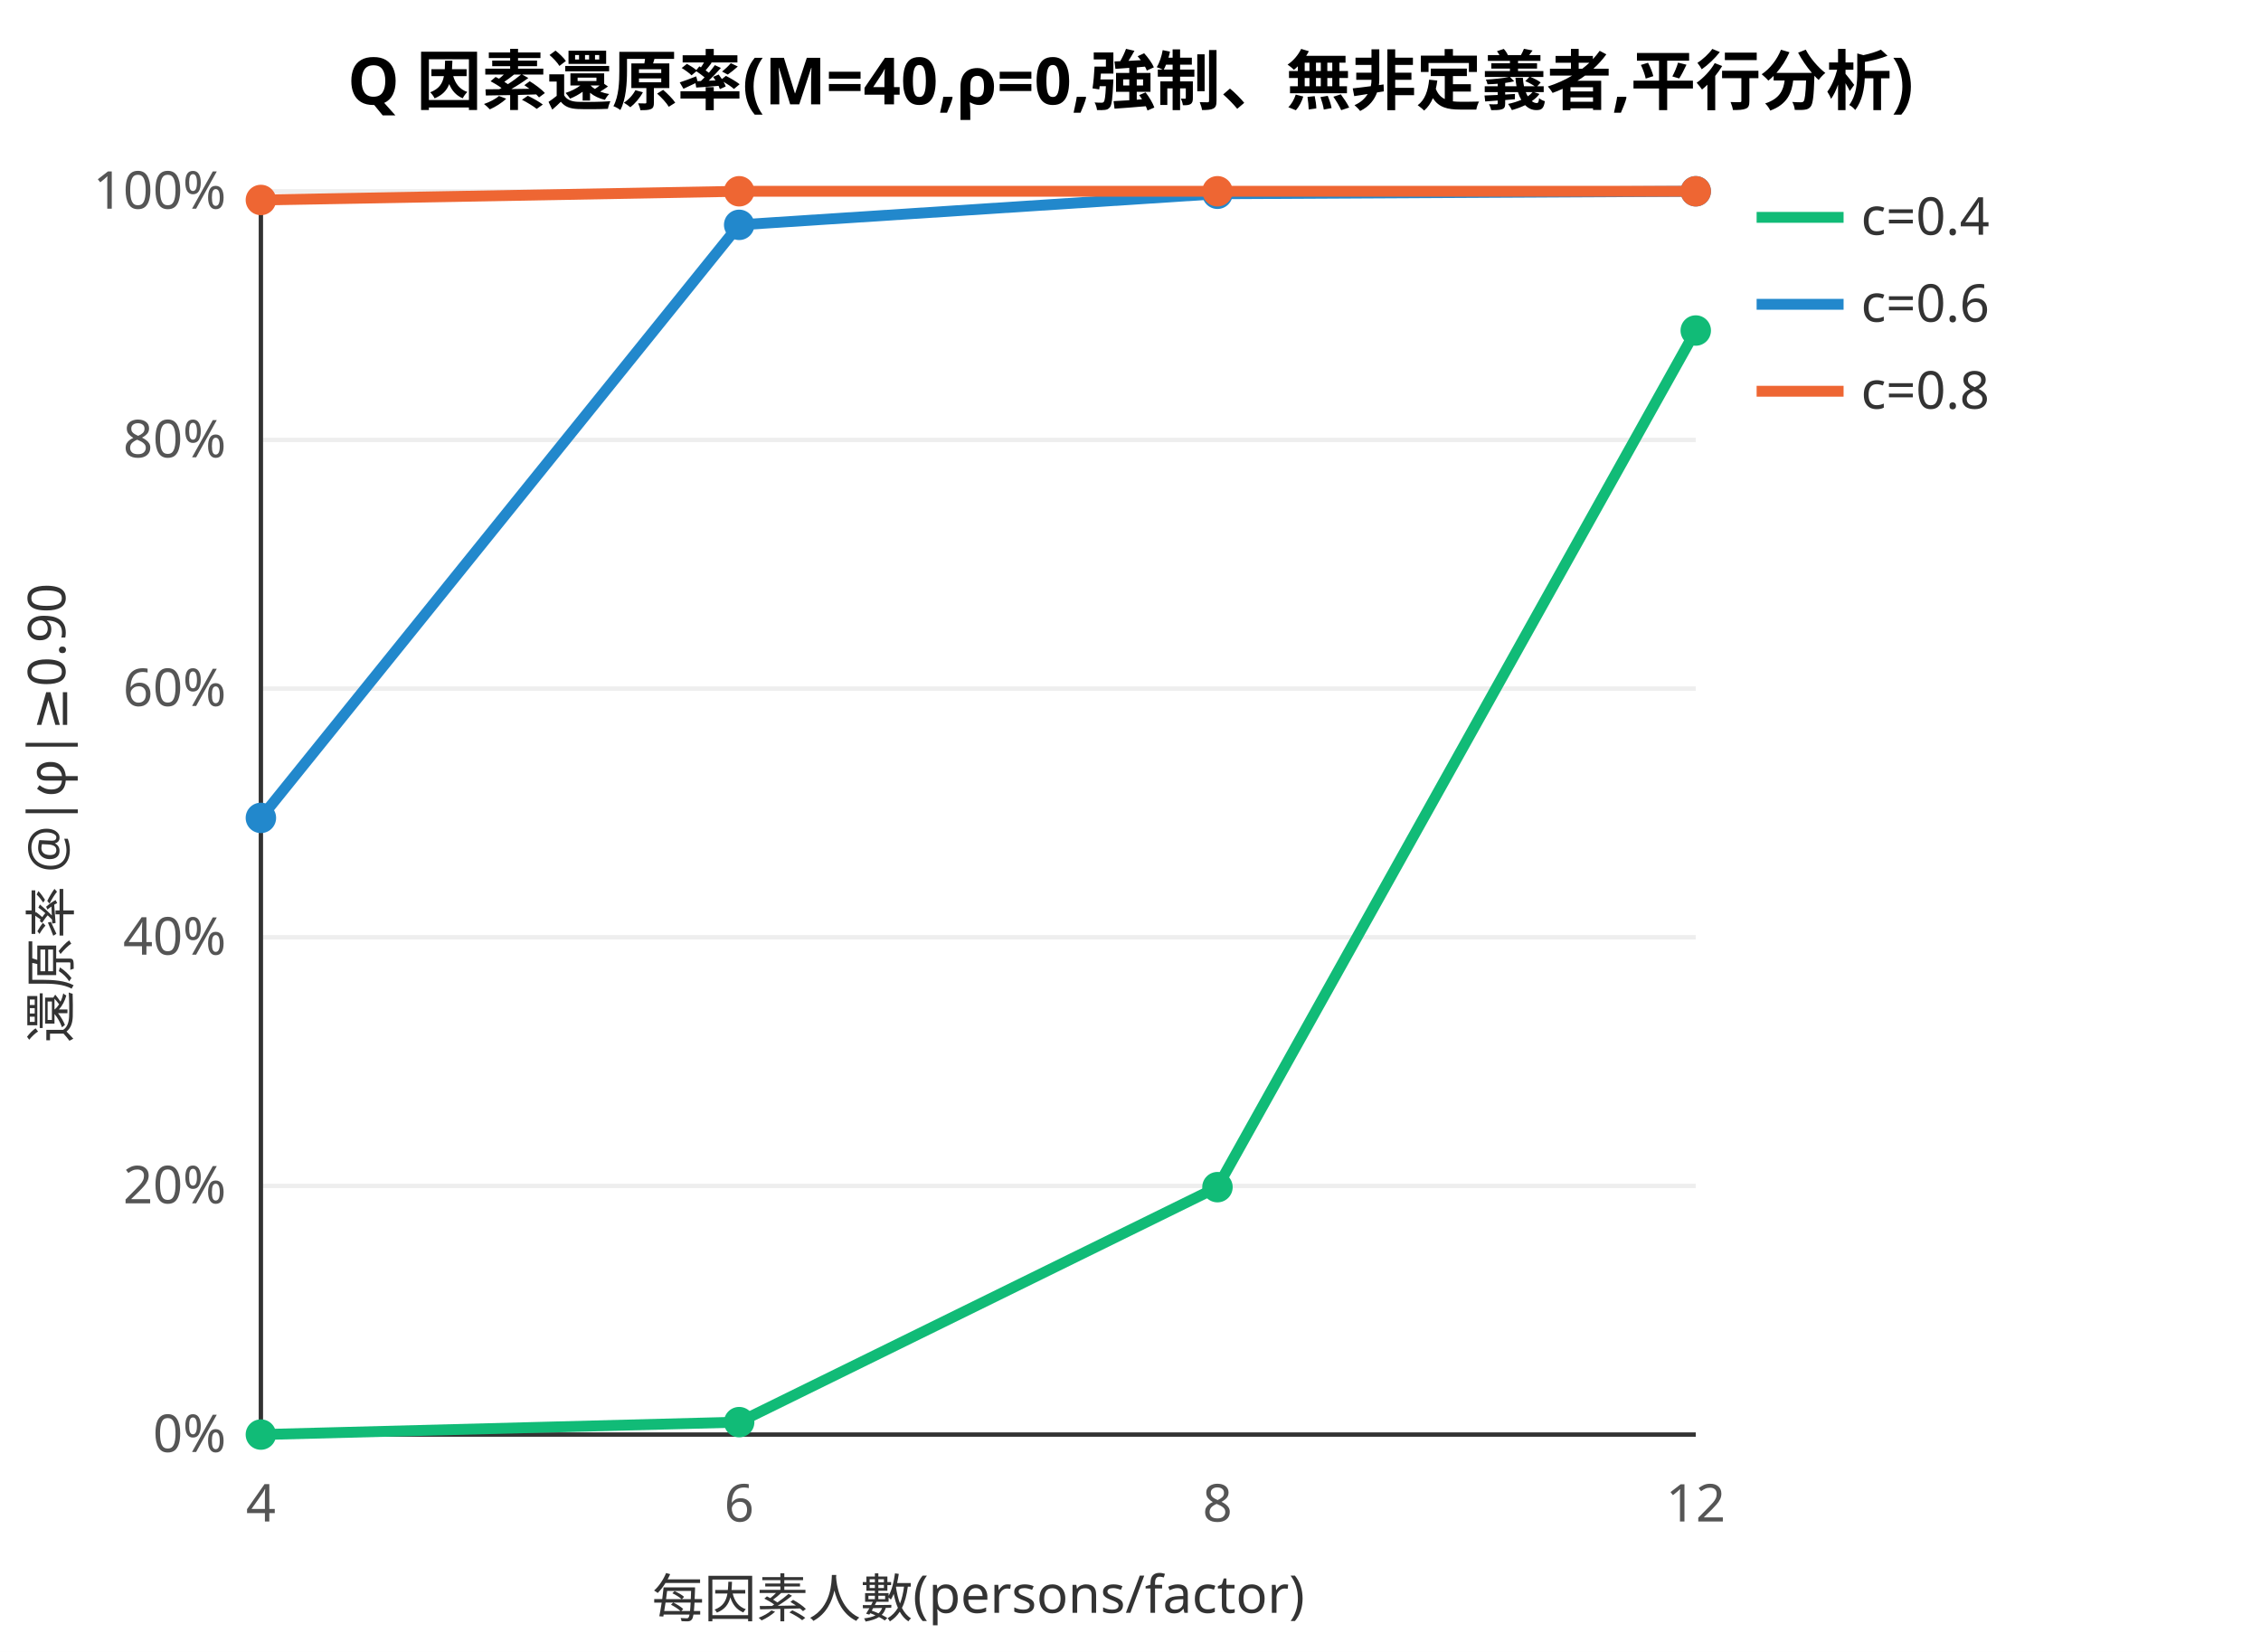
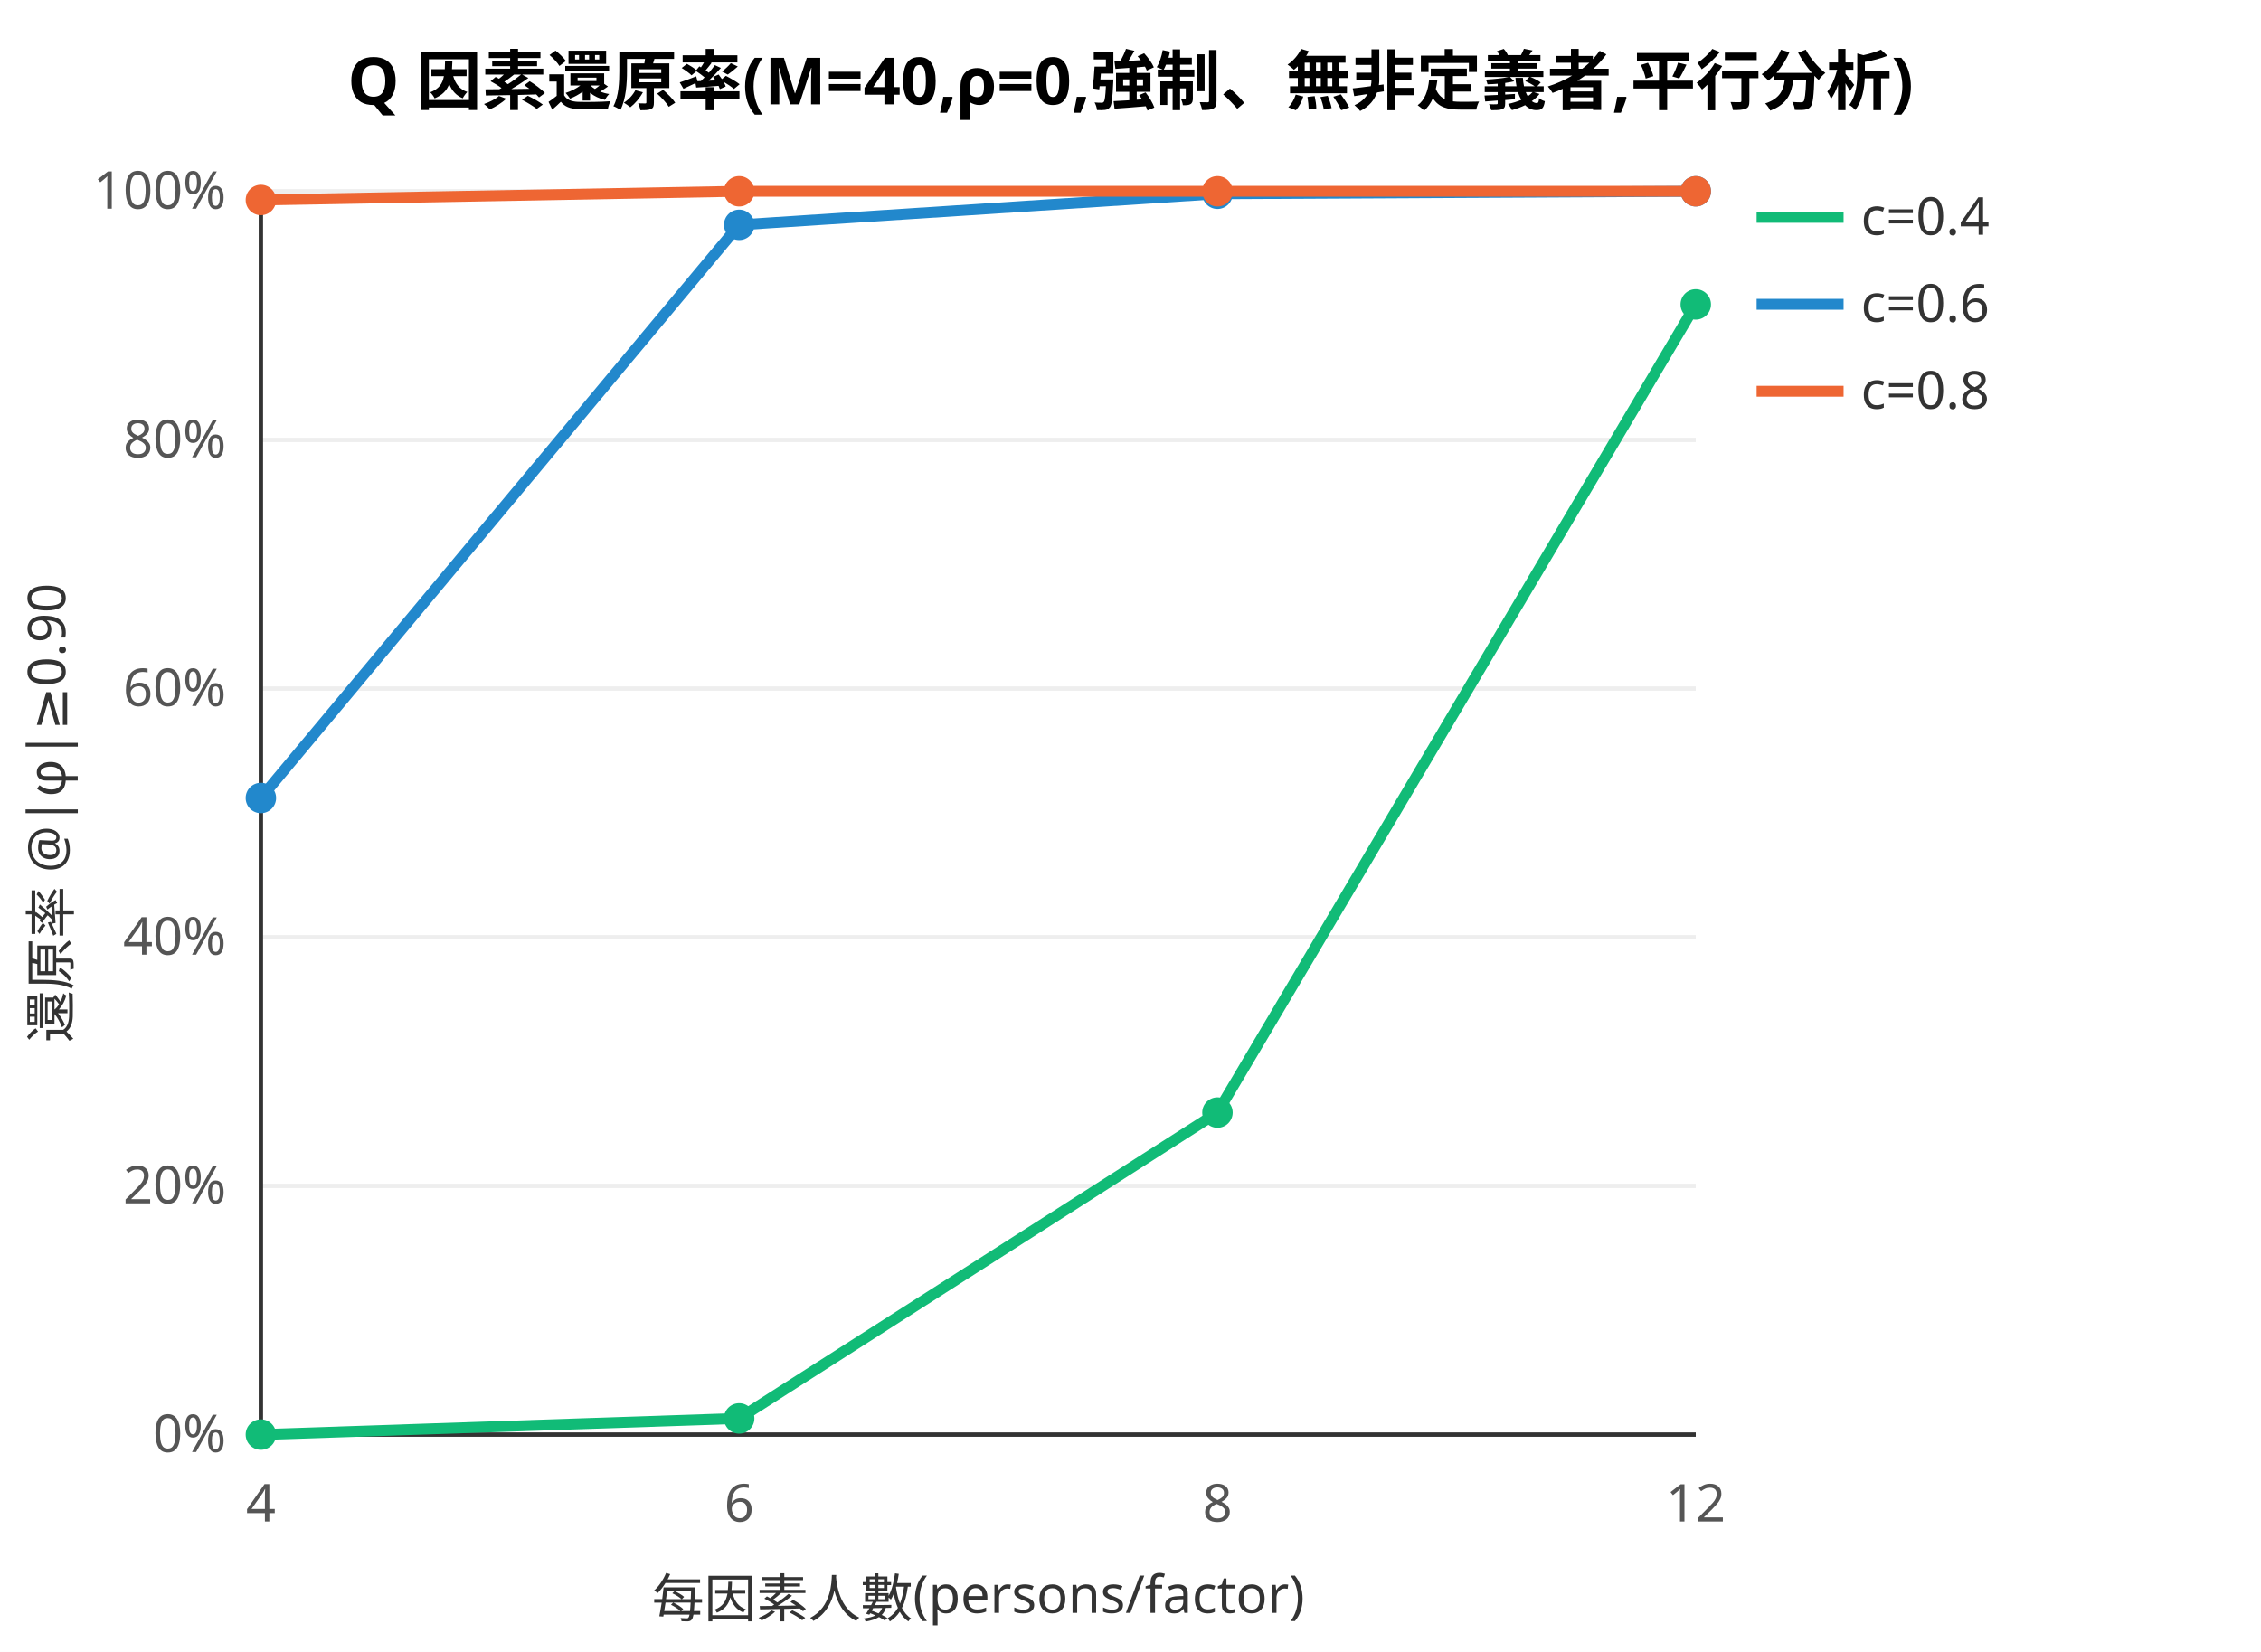
<svg xmlns="http://www.w3.org/2000/svg" width="520" height="380" font-family="sans-serif" font-size="12">
  <rect width="520" height="380" fill="white" />
  <text x="260" y="24" text-anchor="middle" font-size="15" font-weight="bold">Q 因素還原率(M=40,ρ=0,強制、無非定義者,平行分析)</text>
  <line x1="60" y1="330" x2="390" y2="330" stroke="#eee" />
  <text x="52" y="334" text-anchor="end" fill="#555">0%</text>
  <line x1="60" y1="272.8" x2="390" y2="272.8" stroke="#eee" />
  <text x="52" y="276.8" text-anchor="end" fill="#555">20%</text>
  <line x1="60" y1="215.6" x2="390" y2="215.6" stroke="#eee" />
  <text x="52" y="219.6" text-anchor="end" fill="#555">40%</text>
  <line x1="60" y1="158.4" x2="390" y2="158.4" stroke="#eee" />
  <text x="52" y="162.4" text-anchor="end" fill="#555">60%</text>
  <line x1="60" y1="101.2" x2="390" y2="101.2" stroke="#eee" />
  <text x="52" y="105.2" text-anchor="end" fill="#555">80%</text>
  <line x1="60" y1="44" x2="390" y2="44" stroke="#eee" />
  <text x="52" y="48" text-anchor="end" fill="#555">100%</text>
  <line x1="60" y1="44" x2="60" y2="330" stroke="#333" />
  <line x1="60" y1="330" x2="390" y2="330" stroke="#333" />
  <text x="60" y="350" text-anchor="middle" fill="#555">4</text>
  <text x="170" y="350" text-anchor="middle" fill="#555">6</text>
  <text x="280" y="350" text-anchor="middle" fill="#555">8</text>
  <text x="390" y="350" text-anchor="middle" fill="#555">12</text>
  <text x="225" y="372" text-anchor="middle" fill="#333">每因素人數(persons/factor)</text>
  <text x="16" y="187" text-anchor="middle" transform="rotate(-90 16 187)" fill="#333">還原率 @|φ|≥0.90</text>
-   <polyline points="60,330 170,327.14 280,273.086 390,76.032" fill="none" stroke="#1b7" stroke-width="2.5" />
+   <polyline points="60,330 170,326.282 280,255.926 390,70.026" fill="none" stroke="#1b7" stroke-width="2.5" />
  <circle cx="60" cy="330" r="3.5" fill="#1b7" />
-   <circle cx="170" cy="327.14" r="3.5" fill="#1b7" />
-   <circle cx="280" cy="273.086" r="3.5" fill="#1b7" />
-   <circle cx="390" cy="76.032" r="3.5" fill="#1b7" />
+   <circle cx="170" cy="326.282" r="3.5" fill="#1b7" />
+   <circle cx="280" cy="255.926" r="3.5" fill="#1b7" />
+   <circle cx="390" cy="70.026" r="3.5" fill="#1b7" />
  <line x1="404" y1="50" x2="424" y2="50" stroke="#1b7" stroke-width="2.5" />
  <text x="428" y="54" fill="#333">c=0.4</text>
-   <polyline points="60,188.144 170,51.722 280,44.572 390,44" fill="none" stroke="#28c" stroke-width="2.5" />
-   <circle cx="60" cy="188.144" r="3.5" fill="#28c" />
+   <polyline points="60,183.568 170,51.722 280,44.572 390,44" fill="none" stroke="#28c" stroke-width="2.5" />
+   <circle cx="60" cy="183.568" r="3.5" fill="#28c" />
  <circle cx="170" cy="51.722" r="3.5" fill="#28c" />
  <circle cx="280" cy="44.572" r="3.5" fill="#28c" />
  <circle cx="390" cy="44" r="3.5" fill="#28c" />
  <line x1="404" y1="70" x2="424" y2="70" stroke="#28c" stroke-width="2.5" />
  <text x="428" y="74" fill="#333">c=0.6</text>
  <polyline points="60,46.002 170,44 280,44 390,44" fill="none" stroke="#e63" stroke-width="2.5" />
  <circle cx="60" cy="46.002" r="3.5" fill="#e63" />
  <circle cx="170" cy="44" r="3.5" fill="#e63" />
  <circle cx="280" cy="44" r="3.5" fill="#e63" />
  <circle cx="390" cy="44" r="3.5" fill="#e63" />
  <line x1="404" y1="90" x2="424" y2="90" stroke="#e63" stroke-width="2.5" />
  <text x="428" y="94" fill="#333">c=0.8</text>
</svg>
